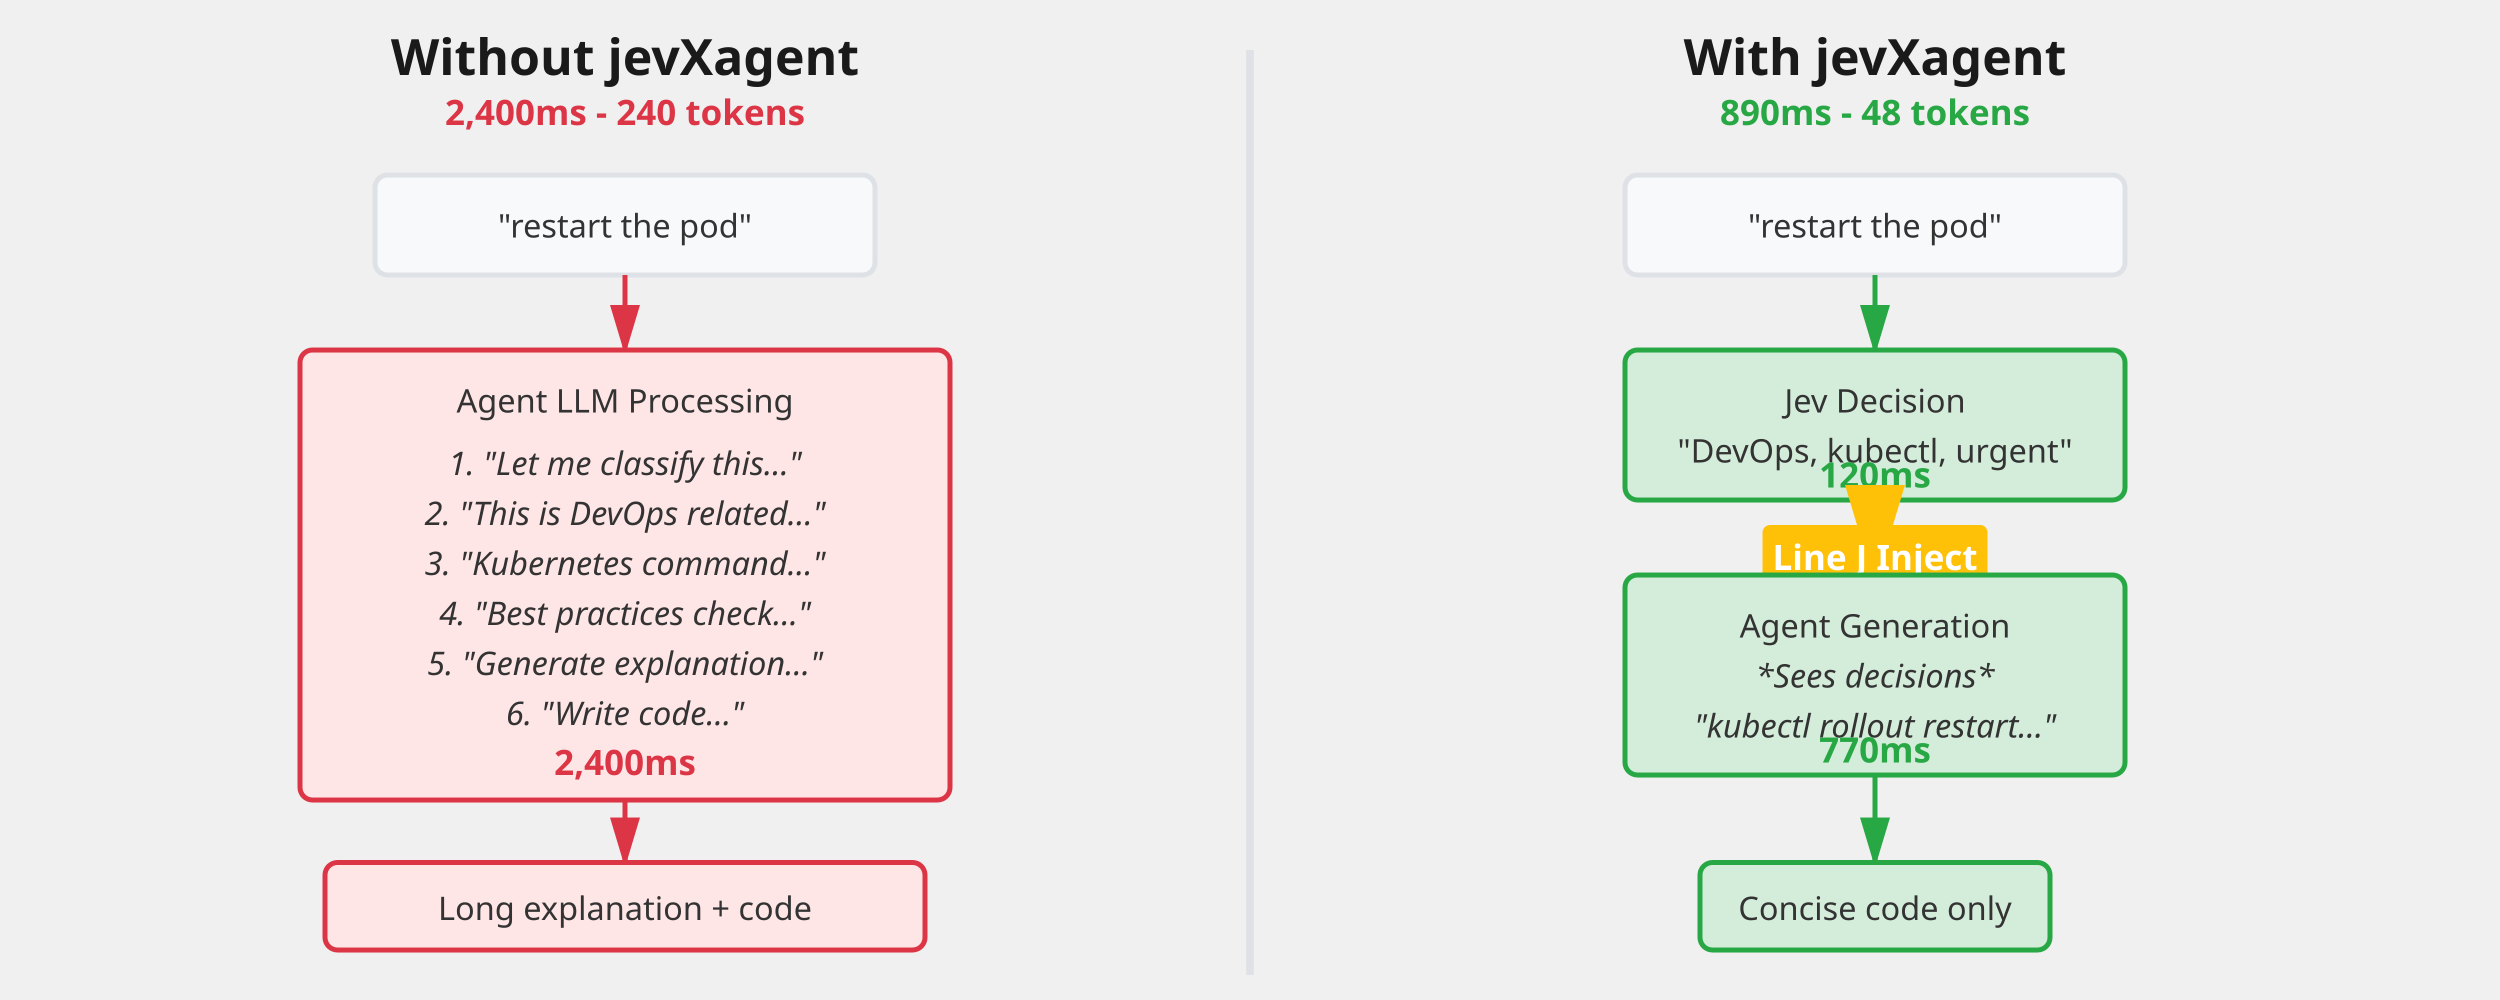
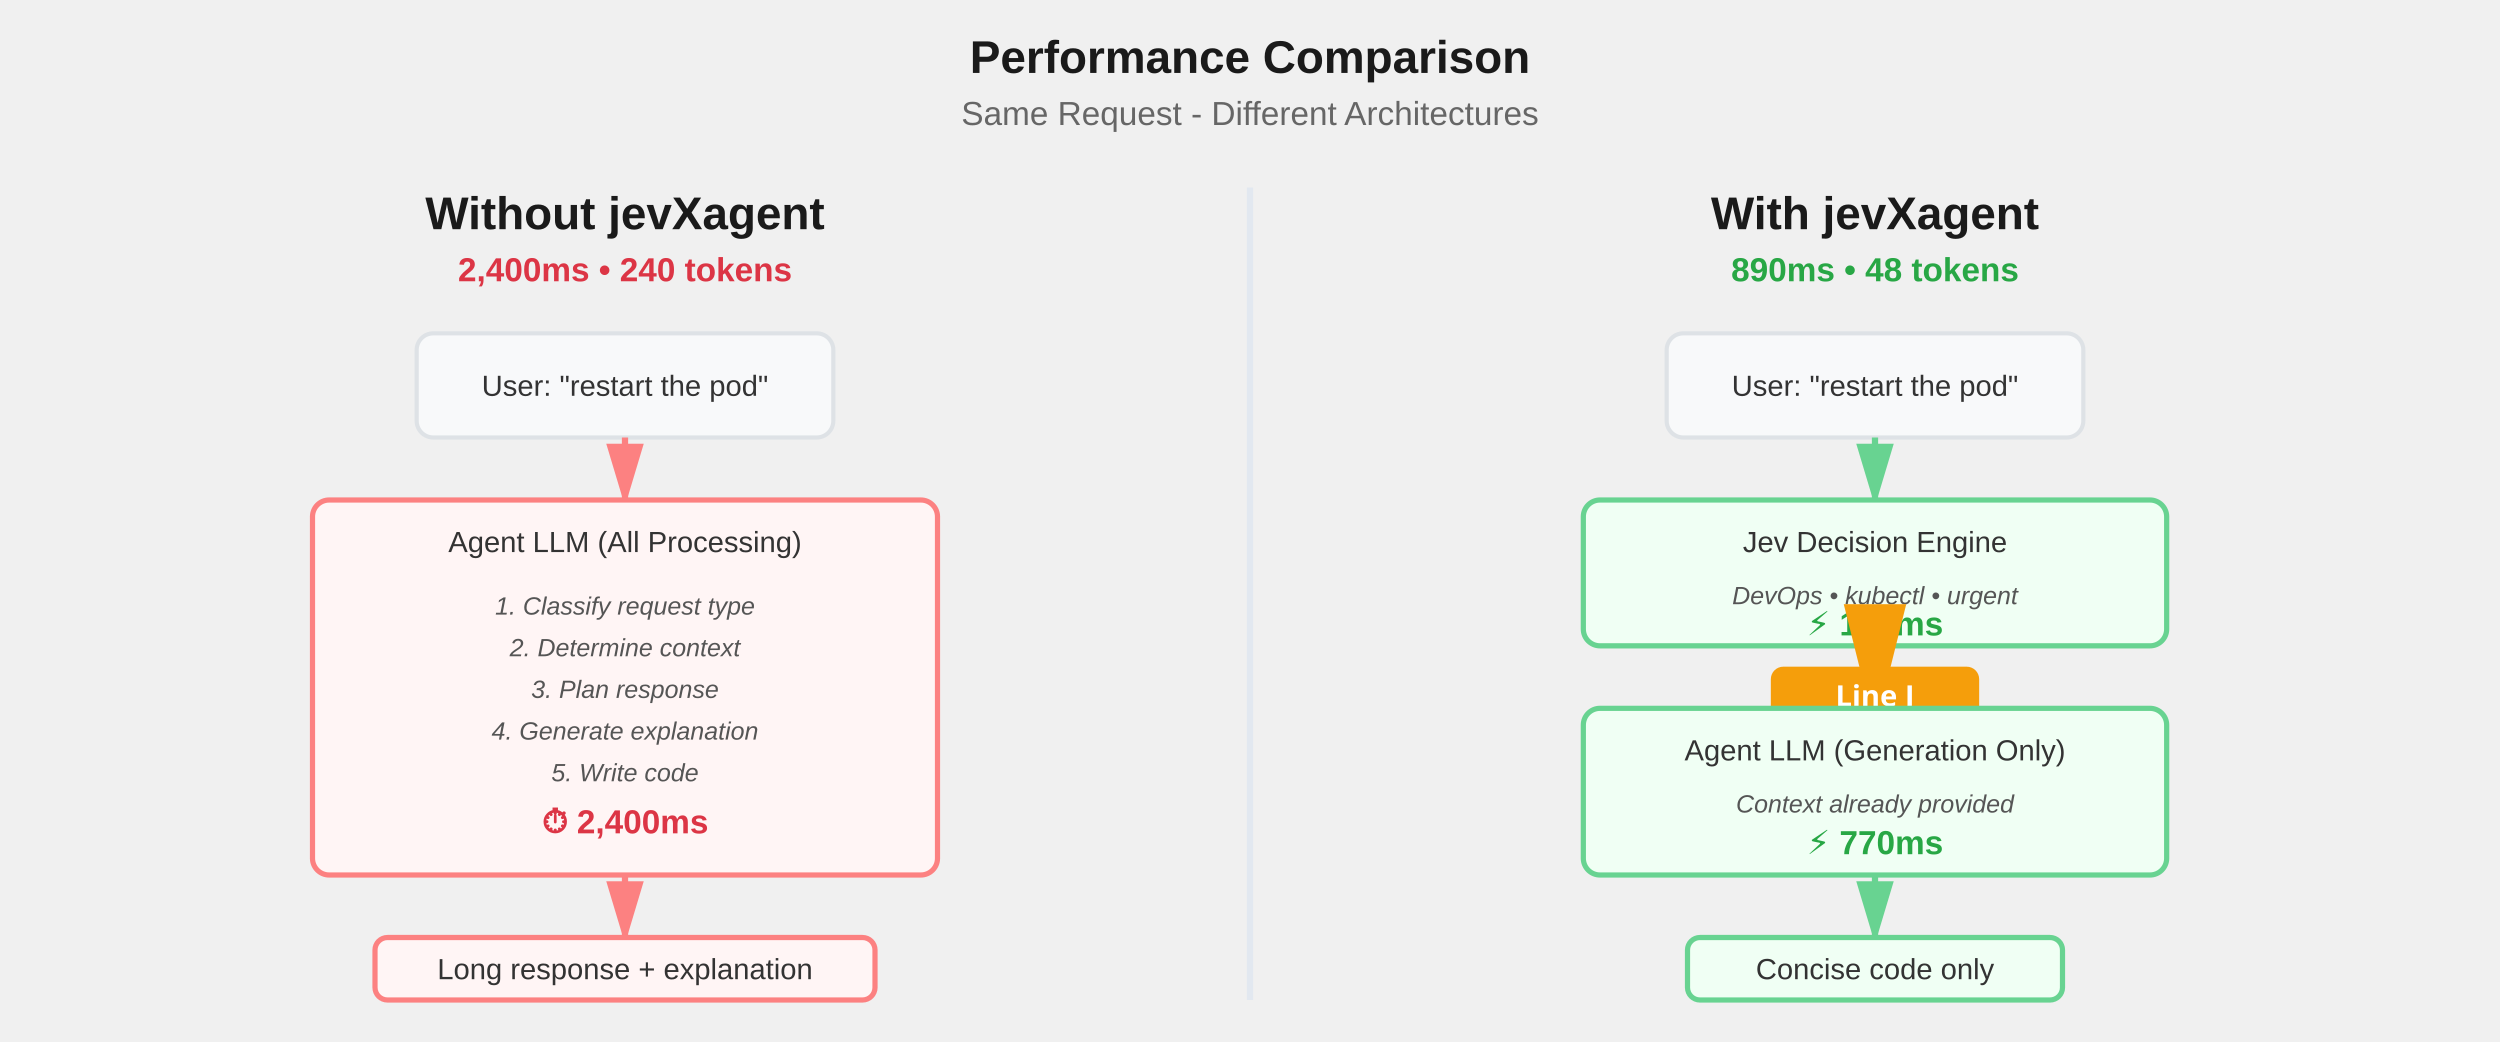
- <svg xmlns="http://www.w3.org/2000/svg" viewBox="0 0 1000 400">
+ <svg xmlns="http://www.w3.org/2000/svg" viewBox="0 0 1200 500">
  <defs>
    <style>
-       .title { font: bold 20px sans-serif; fill: #1a1a1a; }
-       .subtitle { font: 14px sans-serif; fill: #666; }
+       .title { font: bold 22px 'Segoe UI', Arial, sans-serif; fill: #1a1a1a; }
+       .subtitle { font: 16px 'Segoe UI', Arial, sans-serif; fill: #666; }
+       .label { font: 14px 'Segoe UI', Arial, sans-serif; fill: #333; }
+       .label-small { font: 12px 'Segoe UI', Arial, sans-serif; fill: #555; font-style: italic; }
+       .metric-bad { font: bold 16px 'Segoe UI', Arial, sans-serif; fill: #dc3545; }
+       .metric-good { font: bold 16px 'Segoe UI', Arial, sans-serif; fill: #28a745; }
      .box { fill: #f8f9fa; stroke: #dee2e6; stroke-width: 2; }
-       .slow-box { fill: #ffe6e6; stroke: #dc3545; stroke-width: 2; }
-       .fast-box { fill: #d4edda; stroke: #28a745; stroke-width: 2; }
-       .label { font: 13px sans-serif; fill: #333; }
-       .metric { font: bold 14px sans-serif; }
-       .metric-bad { font: bold 14px sans-serif; fill: #dc3545; }
-       .metric-good { font: bold 14px sans-serif; fill: #28a745; }
+       .slow-box { fill: #fff5f5; stroke: #fc8181; stroke-width: 2.5; }
+       .fast-box { fill: #f0fff4; stroke: #68d391; stroke-width: 2.5; }
+       .process-box { fill: white; stroke: #cbd5e0; stroke-width: 2; }
    </style>
    <marker id="arrow-red" markerWidth="10" markerHeight="10" refX="9" refY="3" orient="auto">
-       <polygon points="0 0, 10 3, 0 6" fill="#dc3545" />
+       <polygon points="0 0, 10 3, 0 6" fill="#fc8181" />
    </marker>
    <marker id="arrow-green" markerWidth="10" markerHeight="10" refX="9" refY="3" orient="auto">
-       <polygon points="0 0, 10 3, 0 6" fill="#28a745" />
+       <polygon points="0 0, 10 3, 0 6" fill="#68d391" />
    </marker>
-     <marker id="arrow-yellow" markerWidth="10" markerHeight="10" refX="9" refY="3" orient="auto">
-       <polygon points="0 0, 10 3, 0 6" fill="#ffc107" />
+     <marker id="arrow-yellow" markerWidth="12" markerHeight="12" refX="10" refY="3" orient="auto">
+       <polygon points="0 0, 12 3, 0 6" fill="#f59e0b" />
    </marker>
  </defs>
-   <text x="250" y="30" text-anchor="middle" class="title">Without jevXagent</text>
-   <text x="250" y="50" text-anchor="middle" class="metric-bad">2,400ms - 240 tokens</text>
-   <rect x="150" y="70" width="200" height="40" class="box" rx="5" />
-   <text x="250" y="95" text-anchor="middle" class="label">"restart the pod"</text>
-   <path d="M 250 110 L 250 140" stroke="#dc3545" stroke-width="2" fill="none" marker-end="url(#arrow-red)" />
-   <rect x="120" y="140" width="260" height="180" class="slow-box" rx="5" />
-   <text x="250" y="165" text-anchor="middle" class="label">Agent LLM Processing</text>
-   <text x="250" y="190" text-anchor="middle" class="label" style="font-style: italic;">1. "Let me classify this..."</text>
-   <text x="250" y="210" text-anchor="middle" class="label" style="font-style: italic;">2. "This is DevOps related..."</text>
-   <text x="250" y="230" text-anchor="middle" class="label" style="font-style: italic;">3. "Kubernetes command..."</text>
-   <text x="250" y="250" text-anchor="middle" class="label" style="font-style: italic;">4. "Best practices check..."</text>
-   <text x="250" y="270" text-anchor="middle" class="label" style="font-style: italic;">5. "Generate explanation..."</text>
-   <text x="250" y="290" text-anchor="middle" class="label" style="font-style: italic;">6. "Write code..."</text>
-   <text x="250" y="310" text-anchor="middle" class="metric-bad">2,400ms</text>
-   <path d="M 250 320 L 250 345" stroke="#dc3545" stroke-width="2" fill="none" marker-end="url(#arrow-red)" />
-   <rect x="130" y="345" width="240" height="35" class="slow-box" rx="5" />
-   <text x="250" y="368" text-anchor="middle" class="label">Long explanation + code</text>
-   <line x1="500" y1="20" x2="500" y2="390" stroke="#dee2e6" stroke-width="3" />
-   <text x="750" y="30" text-anchor="middle" class="title">With jevXagent</text>
-   <text x="750" y="50" text-anchor="middle" class="metric-good">890ms - 48 tokens</text>
-   <rect x="650" y="70" width="200" height="40" class="box" rx="5" />
-   <text x="750" y="95" text-anchor="middle" class="label">"restart the pod"</text>
-   <path d="M 750 110 L 750 140" stroke="#28a745" stroke-width="2" fill="none" marker-end="url(#arrow-green)" />
-   <rect x="650" y="140" width="200" height="60" class="fast-box" rx="5" />
-   <text x="750" y="165" text-anchor="middle" class="label">Jev Decision</text>
-   <text x="750" y="185" text-anchor="middle" class="label">"DevOps, kubectl, urgent"</text>
-   <text x="750" y="195" text-anchor="middle" class="metric-good">120ms</text>
-   <path d="M 750 200 L 750 230" stroke="#ffc107" stroke-width="4" fill="none" marker-end="url(#arrow-yellow)" />
-   <rect x="705" y="210" width="90" height="25" fill="#ffc107" rx="3" />
-   <text x="750" y="228" text-anchor="middle" style="font: bold 14px sans-serif; fill: white;">Line J Inject</text>
-   <rect x="650" y="230" width="200" height="80" class="fast-box" rx="5" />
-   <text x="750" y="255" text-anchor="middle" class="label">Agent Generation</text>
-   <text x="750" y="275" text-anchor="middle" class="label" style="font-style: italic;">*Sees decisions*</text>
-   <text x="750" y="295" text-anchor="middle" class="label" style="font-style: italic;">"kubectl rollout restart..."</text>
-   <text x="750" y="305" text-anchor="middle" class="metric-good">770ms</text>
-   <path d="M 750 310 L 750 345" stroke="#28a745" stroke-width="2" fill="none" marker-end="url(#arrow-green)" />
-   <rect x="680" y="345" width="140" height="35" class="fast-box" rx="5" />
-   <text x="750" y="368" text-anchor="middle" class="label">Concise code only</text>
+   <text x="600" y="35" text-anchor="middle" class="title">Performance Comparison</text>
+   <text x="600" y="60" text-anchor="middle" class="subtitle">Same Request - Different Architectures</text>
+   <line x1="600" y1="90" x2="600" y2="480" stroke="#e2e8f0" stroke-width="3" />
+   <text x="300" y="110" text-anchor="middle" class="title" fill="#dc3545">Without jevXagent</text>
+   <text x="300" y="135" text-anchor="middle" class="metric-bad">2,400ms • 240 tokens</text>
+   <rect x="200" y="160" width="200" height="50" class="box" rx="8" />
+   <text x="300" y="190" text-anchor="middle" class="label">User: "restart the pod"</text>
+   <path d="M 300 210 L 300 240" stroke="#fc8181" stroke-width="3" marker-end="url(#arrow-red)" />
+   <rect x="150" y="240" width="300" height="180" class="slow-box" rx="8" />
+   <text x="300" y="265" text-anchor="middle" class="label" font-weight="bold">Agent LLM (All Processing)</text>
+   <text x="300" y="295" text-anchor="middle" class="label-small">1. Classify request type</text>
+   <text x="300" y="315" text-anchor="middle" class="label-small">2. Determine context</text>
+   <text x="300" y="335" text-anchor="middle" class="label-small">3. Plan response</text>
+   <text x="300" y="355" text-anchor="middle" class="label-small">4. Generate explanation</text>
+   <text x="300" y="375" text-anchor="middle" class="label-small">5. Write code</text>
+   <text x="300" y="400" text-anchor="middle" class="metric-bad">⏱ 2,400ms</text>
+   <path d="M 300 420 L 300 450" stroke="#fc8181" stroke-width="3" marker-end="url(#arrow-red)" />
+   <rect x="180" y="450" width="240" height="30" class="slow-box" rx="6" />
+   <text x="300" y="470" text-anchor="middle" class="label">Long response + explanation</text>
+   <text x="900" y="110" text-anchor="middle" class="title" fill="#28a745">With jevXagent</text>
+   <text x="900" y="135" text-anchor="middle" class="metric-good">890ms • 48 tokens</text>
+   <rect x="800" y="160" width="200" height="50" class="box" rx="8" />
+   <text x="900" y="190" text-anchor="middle" class="label">User: "restart the pod"</text>
+   <path d="M 900 210 L 900 240" stroke="#68d391" stroke-width="3" marker-end="url(#arrow-green)" />
+   <rect x="760" y="240" width="280" height="70" class="fast-box" rx="8" />
+   <text x="900" y="265" text-anchor="middle" class="label" font-weight="bold">Jev Decision Engine</text>
+   <text x="900" y="290" text-anchor="middle" class="label-small">DevOps • kubectl • urgent</text>
+   <text x="900" y="305" text-anchor="middle" class="metric-good">⚡ 120ms</text>
+   <path d="M 900 310 L 900 340" stroke="#f59e0b" stroke-width="5" marker-end="url(#arrow-yellow)" />
+   <rect x="850" y="320" width="100" height="28" fill="#f59e0b" rx="6" />
+   <text x="900" y="339" text-anchor="middle" style="font: bold 14px 'Segoe UI'; fill: white;">Line J</text>
+   <rect x="760" y="340" width="280" height="80" class="fast-box" rx="8" />
+   <text x="900" y="365" text-anchor="middle" class="label" font-weight="bold">Agent LLM (Generation Only)</text>
+   <text x="900" y="390" text-anchor="middle" class="label-small">Context already provided</text>
+   <text x="900" y="410" text-anchor="middle" class="metric-good">⚡ 770ms</text>
+   <path d="M 900 420 L 900 450" stroke="#68d391" stroke-width="3" marker-end="url(#arrow-green)" />
+   <rect x="810" y="450" width="180" height="30" class="fast-box" rx="6" />
+   <text x="900" y="470" text-anchor="middle" class="label">Concise code only</text>
</svg>
